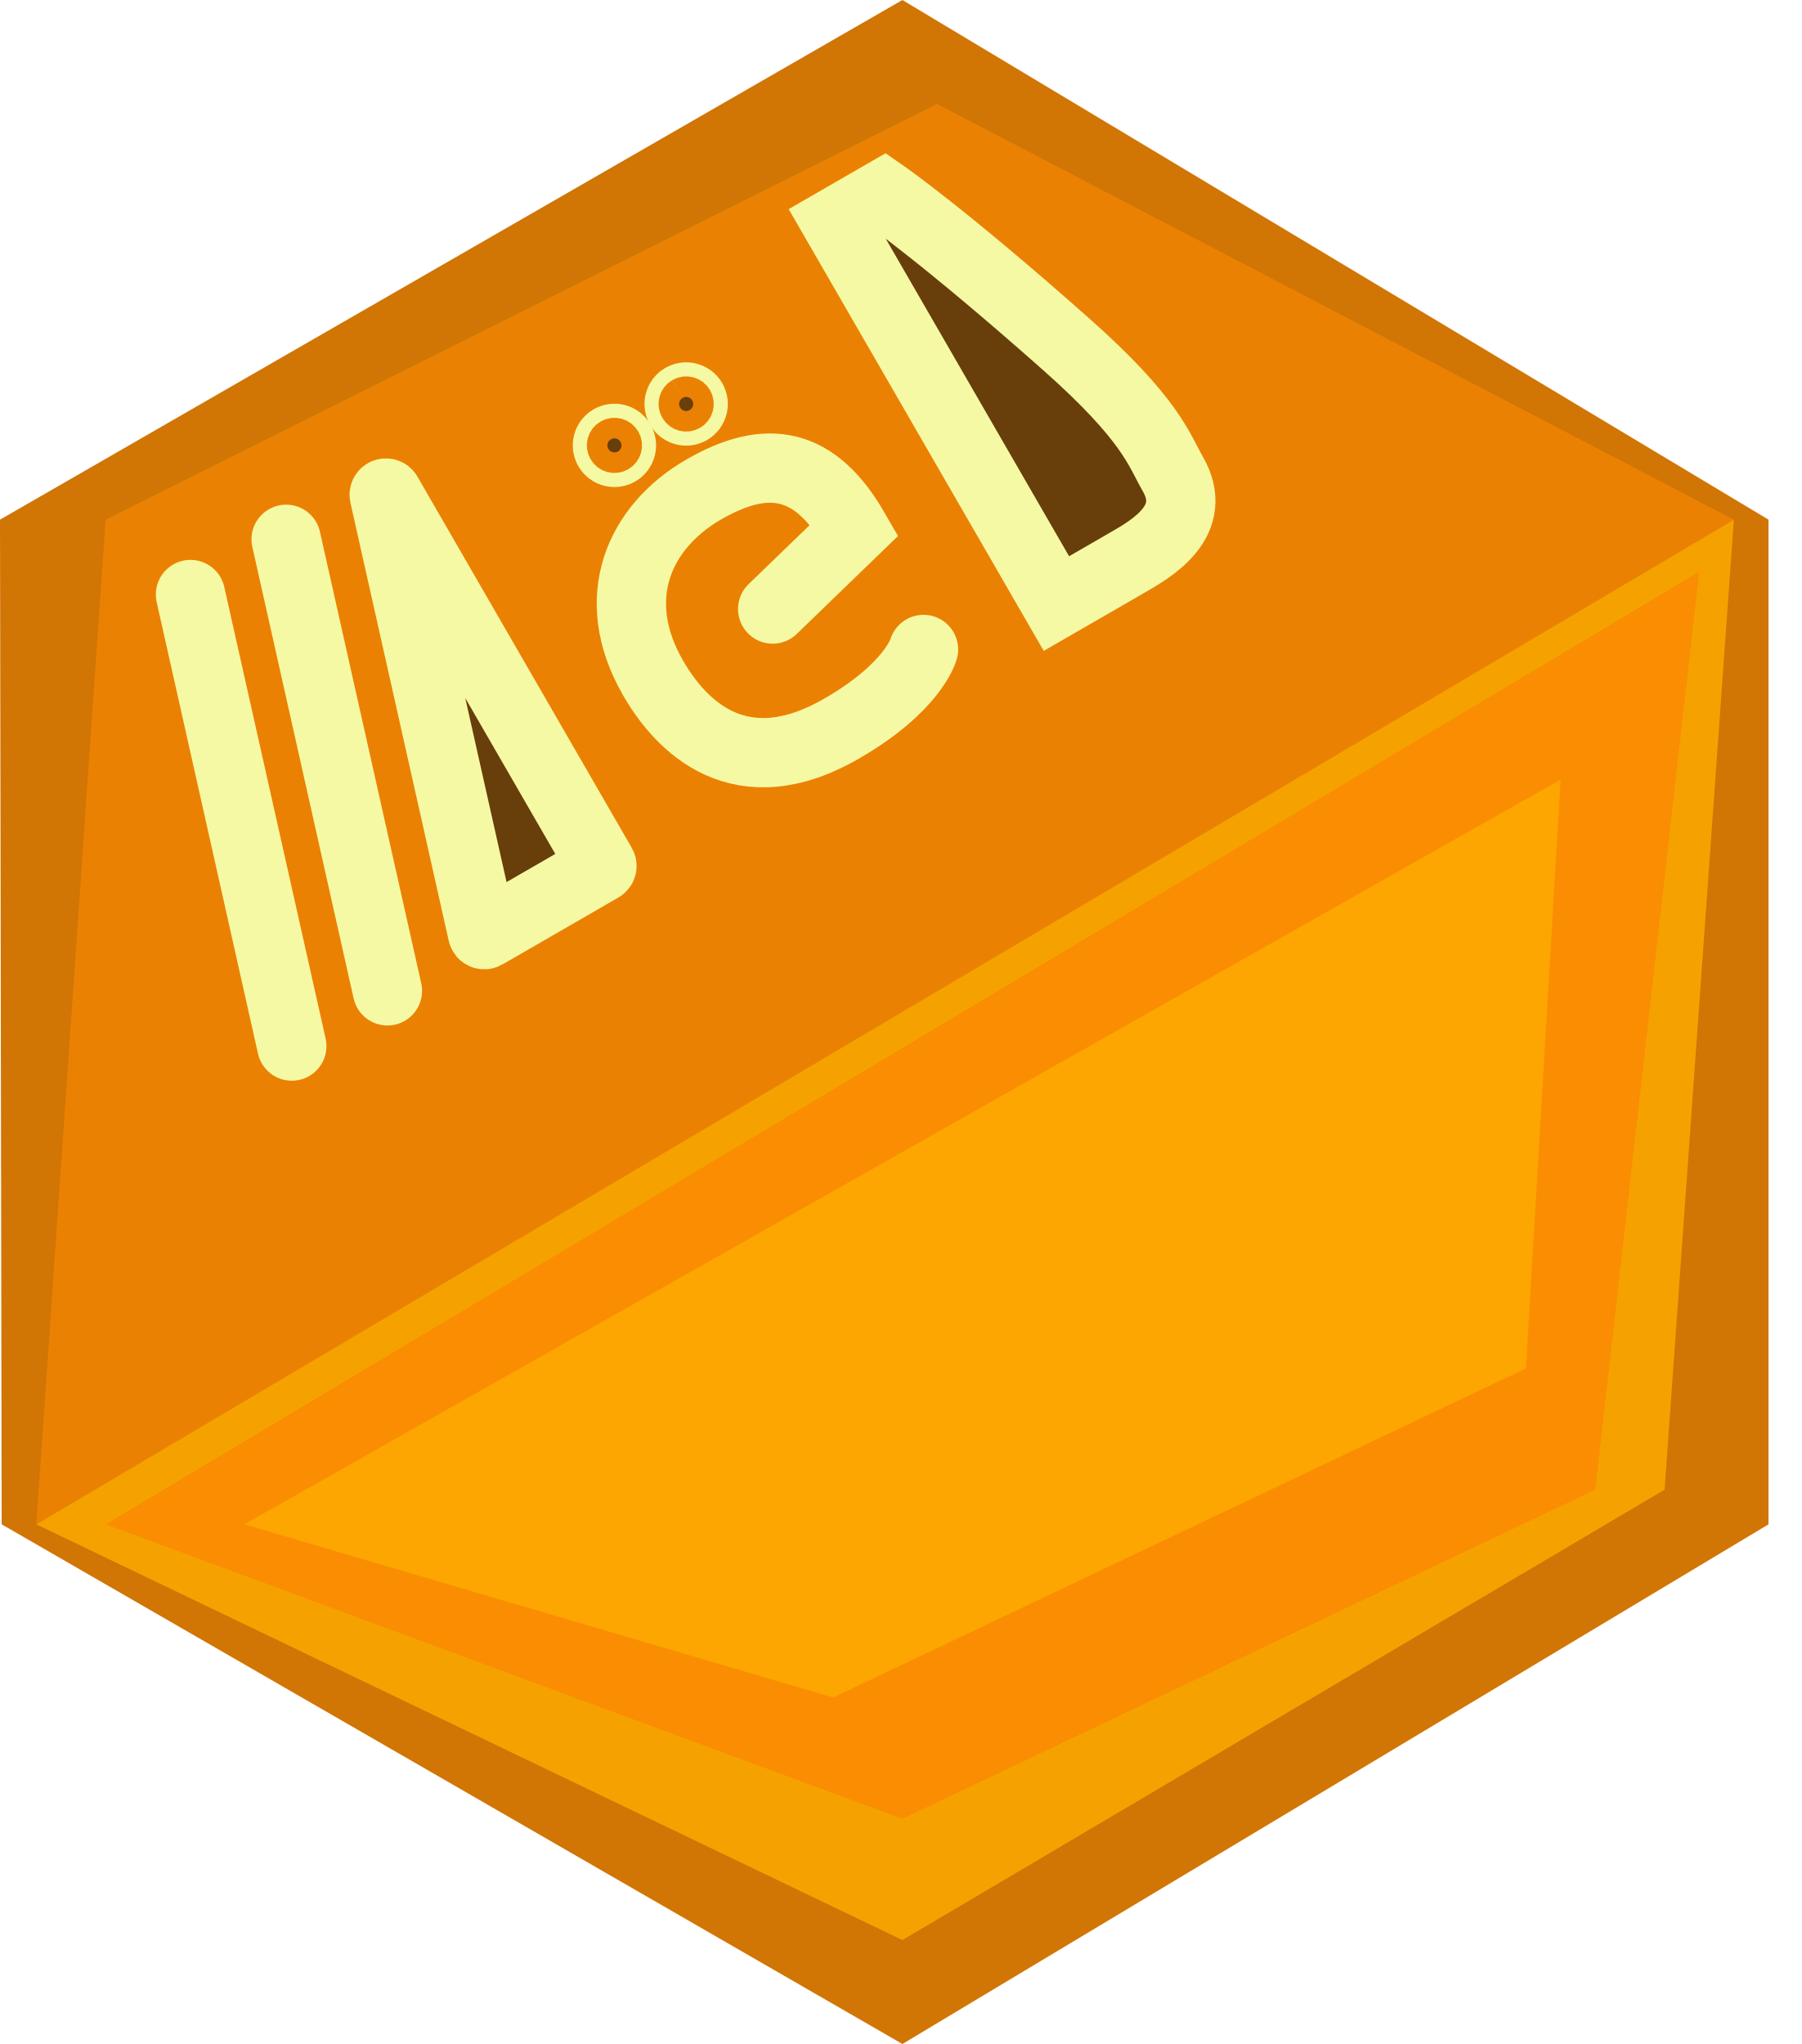
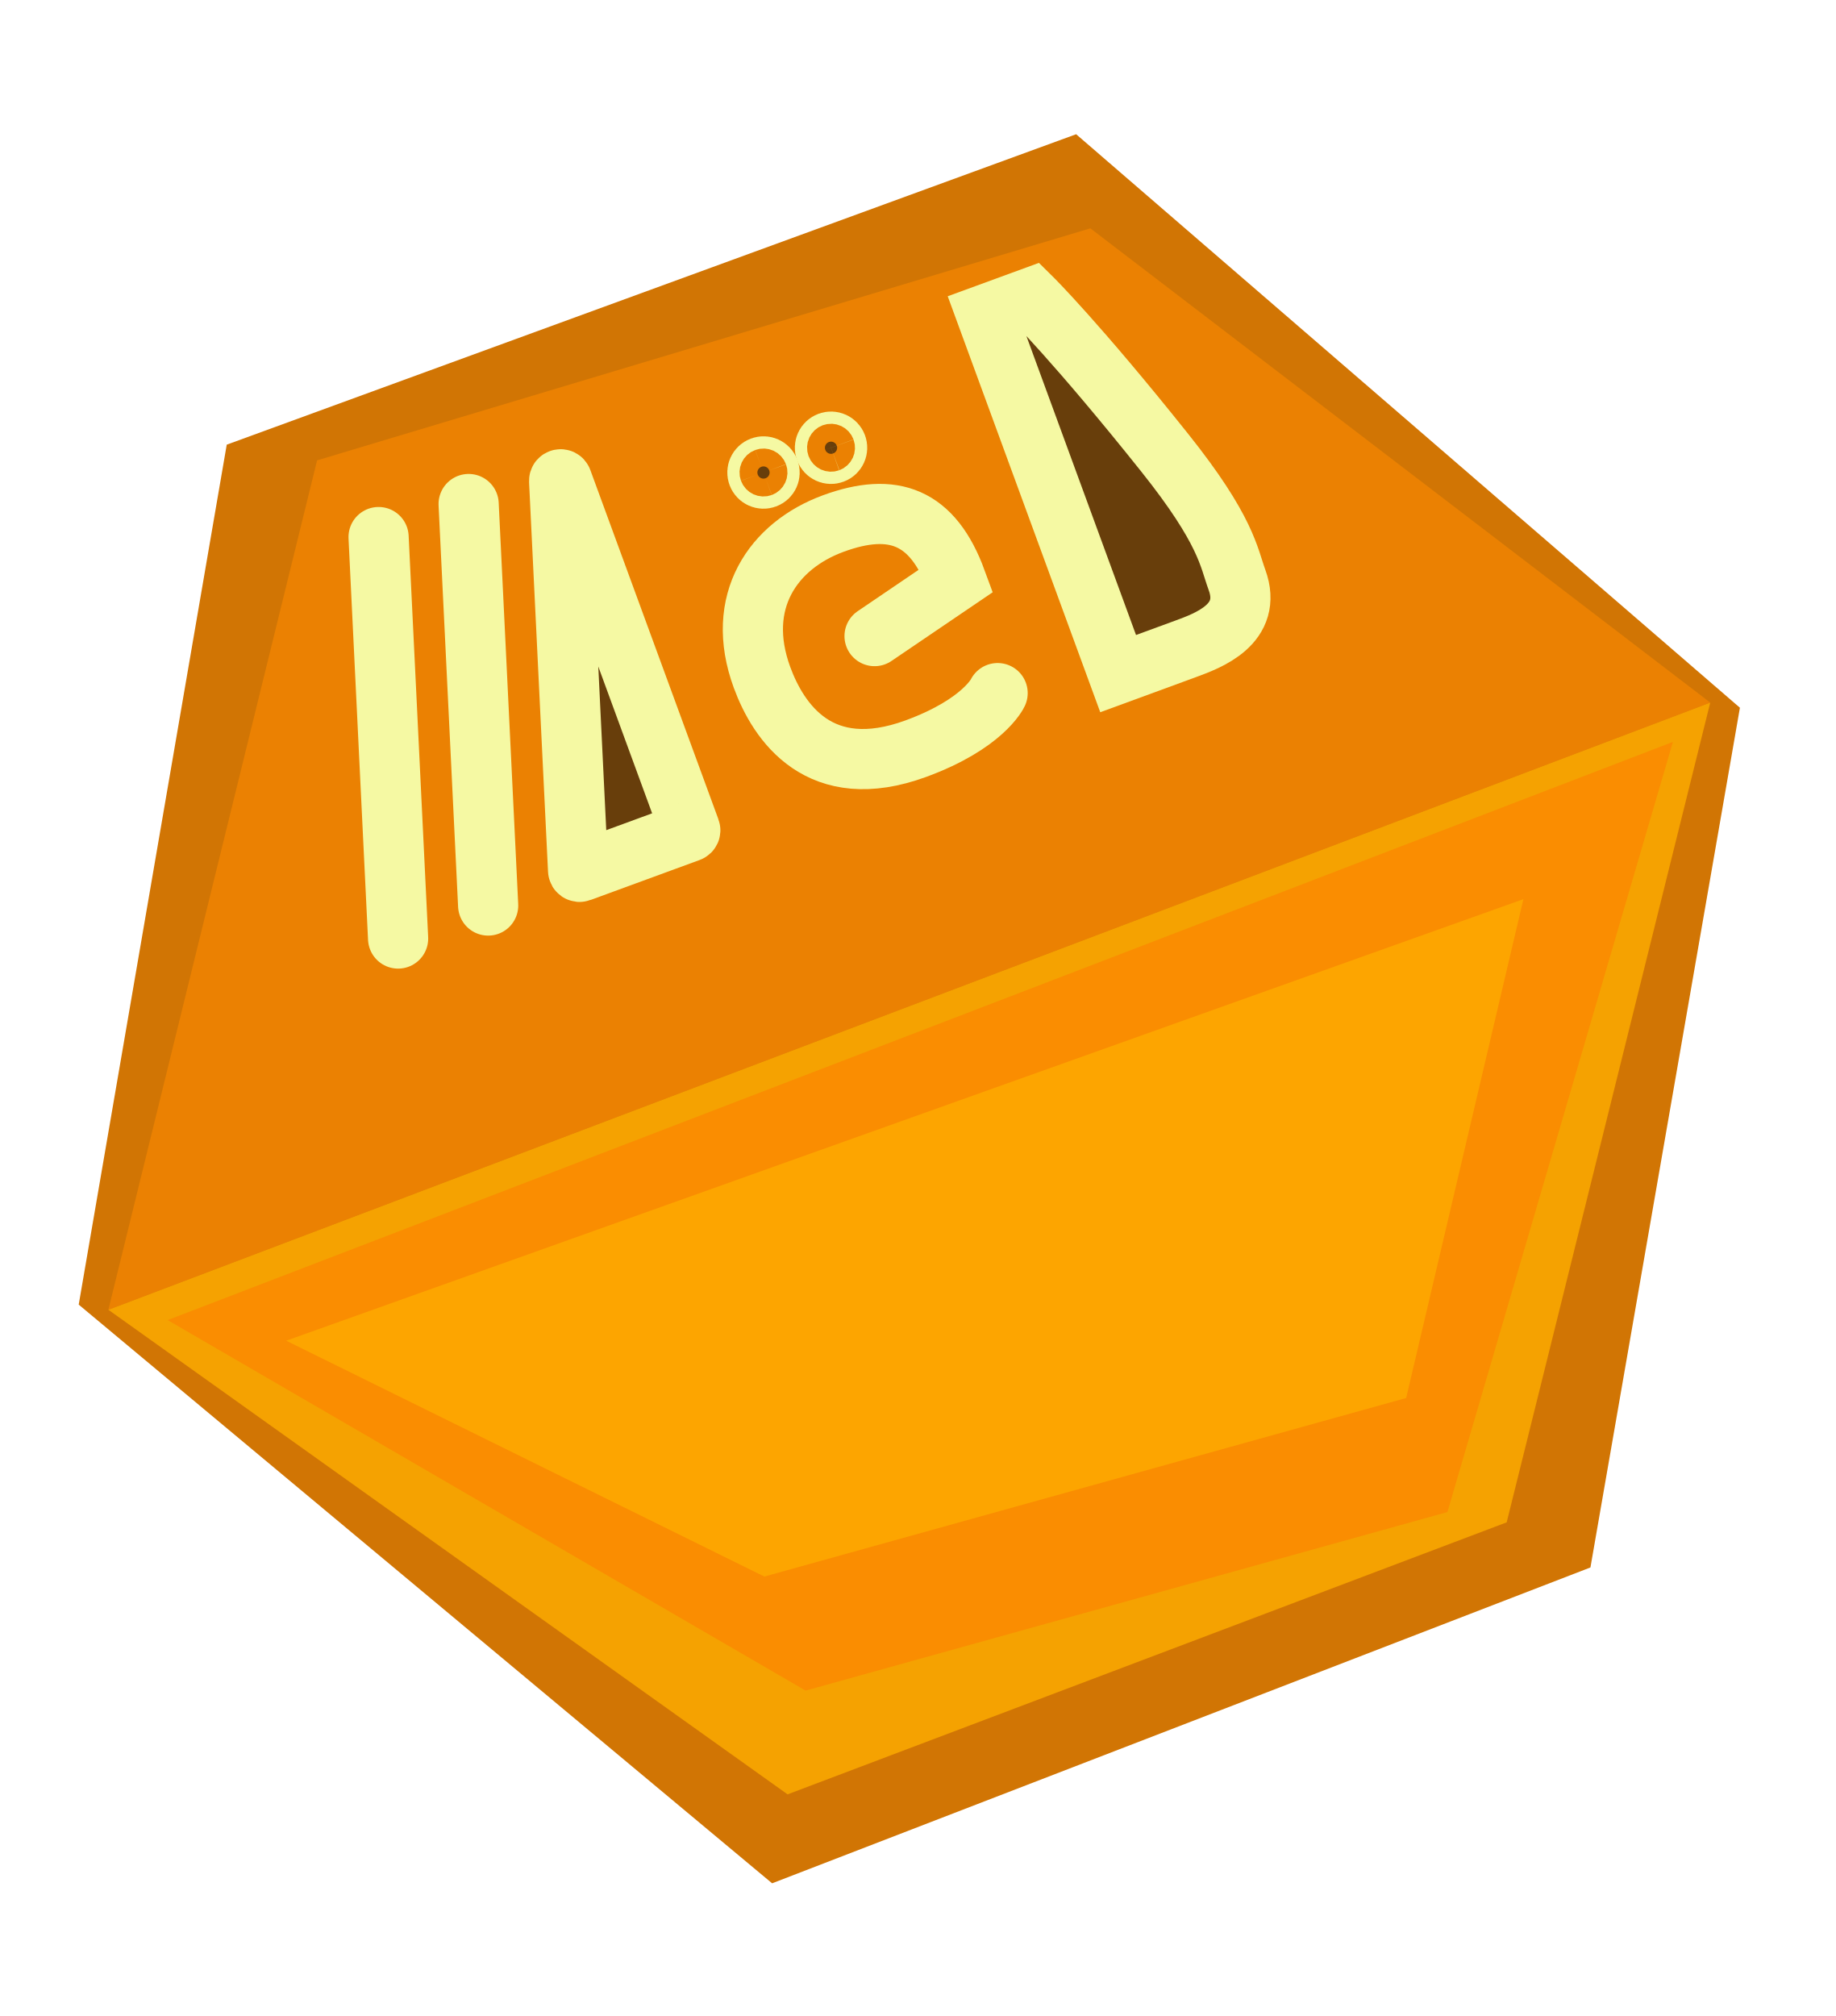
- <svg xmlns="http://www.w3.org/2000/svg" width="52" height="59" viewBox="0 0 52 59" fill="none">
-   <path d="M26.048 0L51.048 15L51.048 44L26.048 59L0.048 44L0 15L26.048 0Z" fill="#D17504" />
-   <path d="M50.048 15L48.048 43L26.048 56L1.048 44L50.048 15Z" fill="#FFAE00" fill-opacity="0.78" />
-   <path d="M1.048 44L3.048 15L27.048 3L50.048 15L1.048 44Z" fill="#FF8C00" fill-opacity="0.56" />
-   <path d="M49.048 16.5L46.048 43L26.048 52.5L3.048 44L49.048 16.5Z" fill="#FF7700" fill-opacity="0.49" />
-   <path d="M45.048 22.5L44.048 39.5L24.048 49L7.048 44L45.048 22.5Z" fill="#FFB300" fill-opacity="0.65" />
-   <path d="M30.769 9.932C27.252 6.812 25.512 5.606 25.512 5.606L24.131 6.403L30.493 17.422L32.563 16.227L32.563 16.227C33.254 15.828 34.634 15.031 33.85 13.674C33.452 12.984 33.228 12.111 30.769 9.932Z" fill="#683E0B" stroke="#F5F9A3" stroke-width="2" stroke-linecap="round" />
-   <path d="M22.303 17.58L24.665 15.296C23.527 13.324 22.15 13.067 20.311 14.13C18.471 15.191 17.51 17.247 18.852 19.572C19.649 20.953 21.352 22.73 24.295 21.03C26.366 19.835 26.657 18.747 26.657 18.747" stroke="#F5F9A3" stroke-width="2" stroke-linecap="round" />
-   <path d="M11.091 14.293L13.929 26.941C13.936 26.974 13.973 26.99 14.003 26.973L17.351 25.04C17.375 25.026 17.383 24.996 17.369 24.972L11.183 14.257C11.155 14.207 11.079 14.237 11.091 14.293Z" fill="#683E0B" stroke="#F5F9A3" stroke-width="2" />
-   <path d="M11.183 28.601L8.259 15.567M5.498 17.161L8.423 30.195" stroke="#F5F9A3" stroke-width="2" stroke-linecap="round" />
-   <path d="M17.911 12.754C17.968 12.852 17.934 12.976 17.837 13.032C17.74 13.088 17.616 13.055 17.56 12.958C17.503 12.86 17.537 12.736 17.634 12.68C17.731 12.624 17.855 12.657 17.911 12.754Z" fill="#683E0B" stroke="#F5F9A3" stroke-width="2" />
-   <path d="M19.982 11.559C20.038 11.656 20.005 11.78 19.907 11.837C19.81 11.893 19.686 11.859 19.63 11.762C19.574 11.665 19.607 11.541 19.704 11.485C19.801 11.429 19.926 11.462 19.982 11.559Z" fill="#683E0B" stroke="#F5F9A3" stroke-width="2" />
+ <svg xmlns="http://www.w3.org/2000/svg" width="61" height="67" viewBox="0 0 61 67" fill="none">
+   <path d="M35.768 4.461L57.83 23.521L52.862 52.093L25.663 62.59L2.616 43.358L7.536 14.778L35.768 4.461Z" fill="#D17504" />
+   <path d="M56.844 23.35L50.078 50.594L26.177 59.634L3.602 43.529L56.844 23.35Z" fill="#FFAE00" fill-opacity="0.78" />
+   <path d="M3.602 43.529L10.539 15.3L36.24 7.588L56.844 23.35L3.602 43.529Z" fill="#FF8C00" fill-opacity="0.56" />
+   <path d="M55.602 24.657L48.108 50.251L26.776 56.185L5.572 43.872L55.602 24.657Z" fill="#FF7700" fill-opacity="0.49" />
+   <path d="M50.633 29.883L46.737 46.461L25.405 52.395L9.513 44.557L50.633 29.883Z" fill="#FFB300" fill-opacity="0.65" />
+   <path d="M38.719 15.055C35.787 11.379 34.28 9.893 34.28 9.893L32.783 10.441L37.164 22.387L39.408 21.564L39.408 21.564C40.157 21.29 41.653 20.741 41.113 19.269C40.839 18.521 40.767 17.623 38.719 15.055Z" fill="#683E0B" stroke="#F5F9A3" stroke-width="2" stroke-linecap="round" />
+   <path d="M29.068 21.14L31.786 19.295C31.002 17.157 29.69 16.668 27.696 17.399C25.702 18.131 24.403 19.992 25.327 22.512C25.876 24.008 27.249 26.051 30.44 24.881C32.684 24.058 33.158 23.035 33.158 23.035" stroke="#F5F9A3" stroke-width="2" stroke-linecap="round" />
+   <path d="M18.584 15.981L19.214 28.928C19.216 28.962 19.25 28.985 19.281 28.973L22.911 27.642C22.937 27.632 22.951 27.604 22.941 27.578L18.681 15.962C18.662 15.908 18.582 15.924 18.584 15.981Z" fill="#683E0B" stroke="#F5F9A3" stroke-width="2" />
+   <path d="M16.225 30.094L15.576 16.751M12.583 17.849L13.232 31.191" stroke="#F5F9A3" stroke-width="2" stroke-linecap="round" />
+   <path d="M25.567 15.634C25.606 15.739 25.552 15.856 25.447 15.894C25.341 15.933 25.224 15.879 25.186 15.774C25.147 15.668 25.201 15.552 25.307 15.513C25.412 15.474 25.529 15.528 25.567 15.634Z" fill="#683E0B" stroke="#F5F9A3" stroke-width="2" />
+   <path d="M27.812 14.811C27.851 14.916 27.797 15.033 27.691 15.071C27.586 15.11 27.469 15.056 27.43 14.95C27.392 14.845 27.446 14.729 27.551 14.69C27.657 14.651 27.773 14.705 27.812 14.811Z" fill="#683E0B" stroke="#F5F9A3" stroke-width="2" />
</svg>
